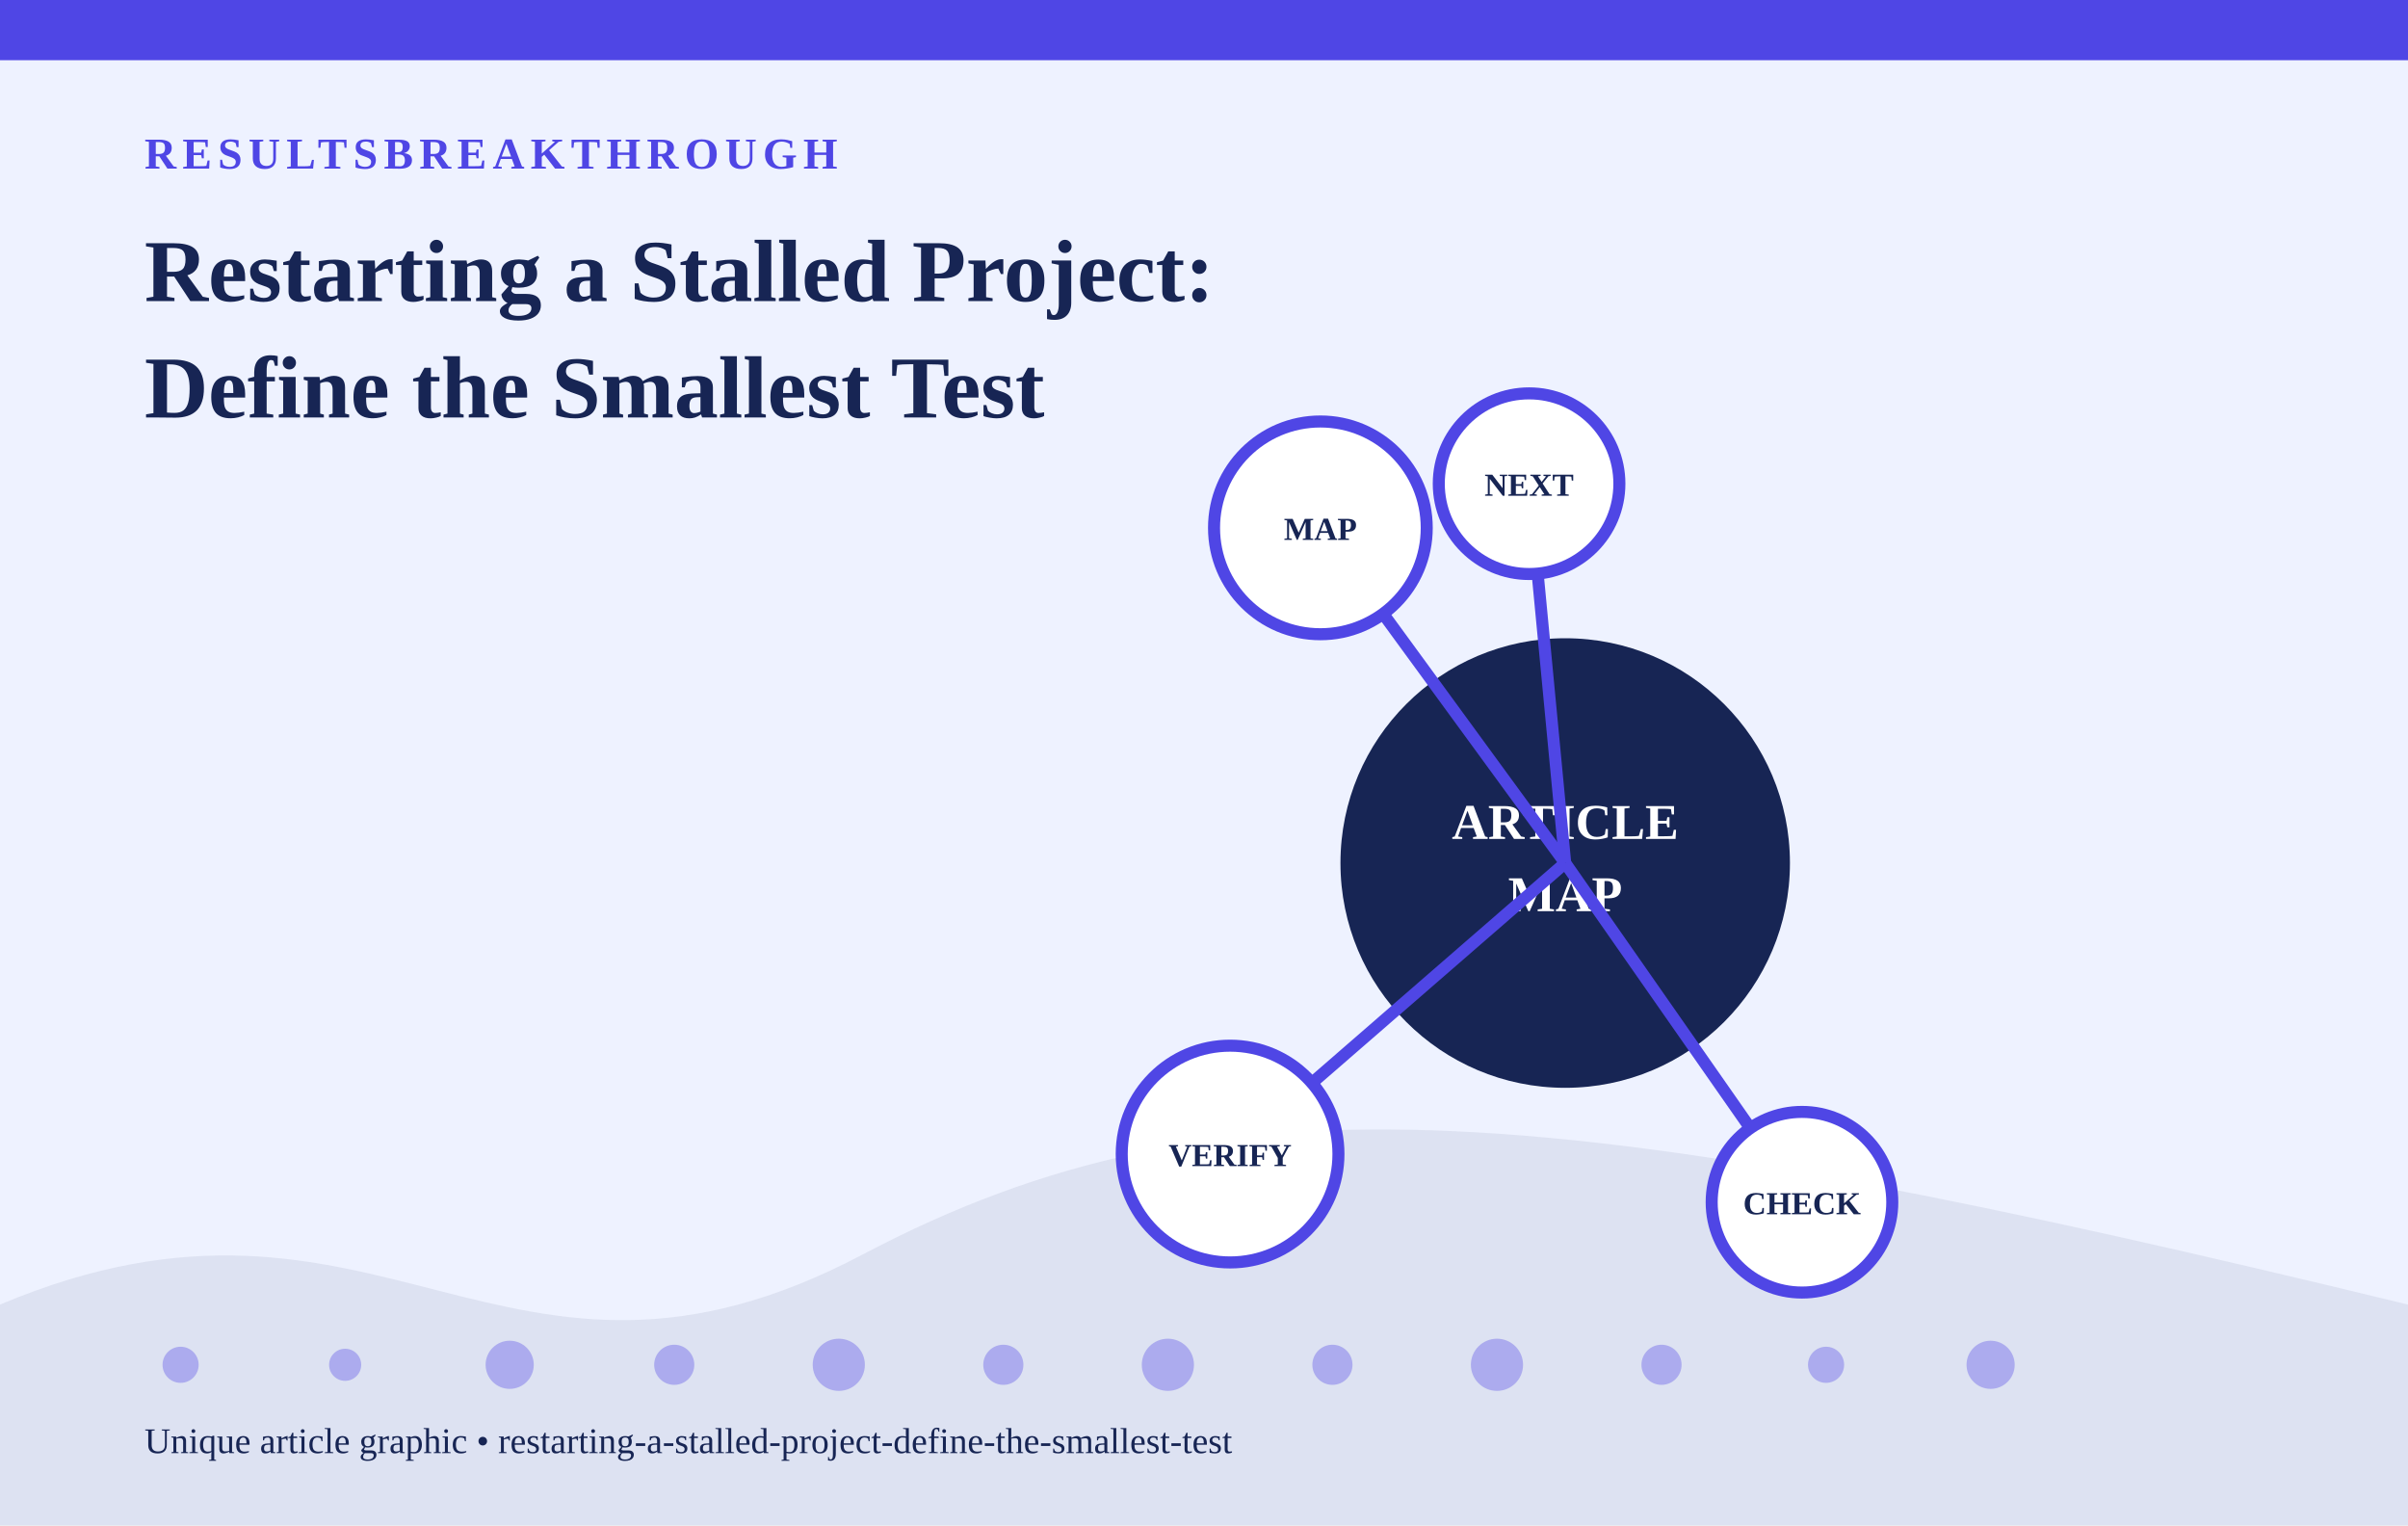
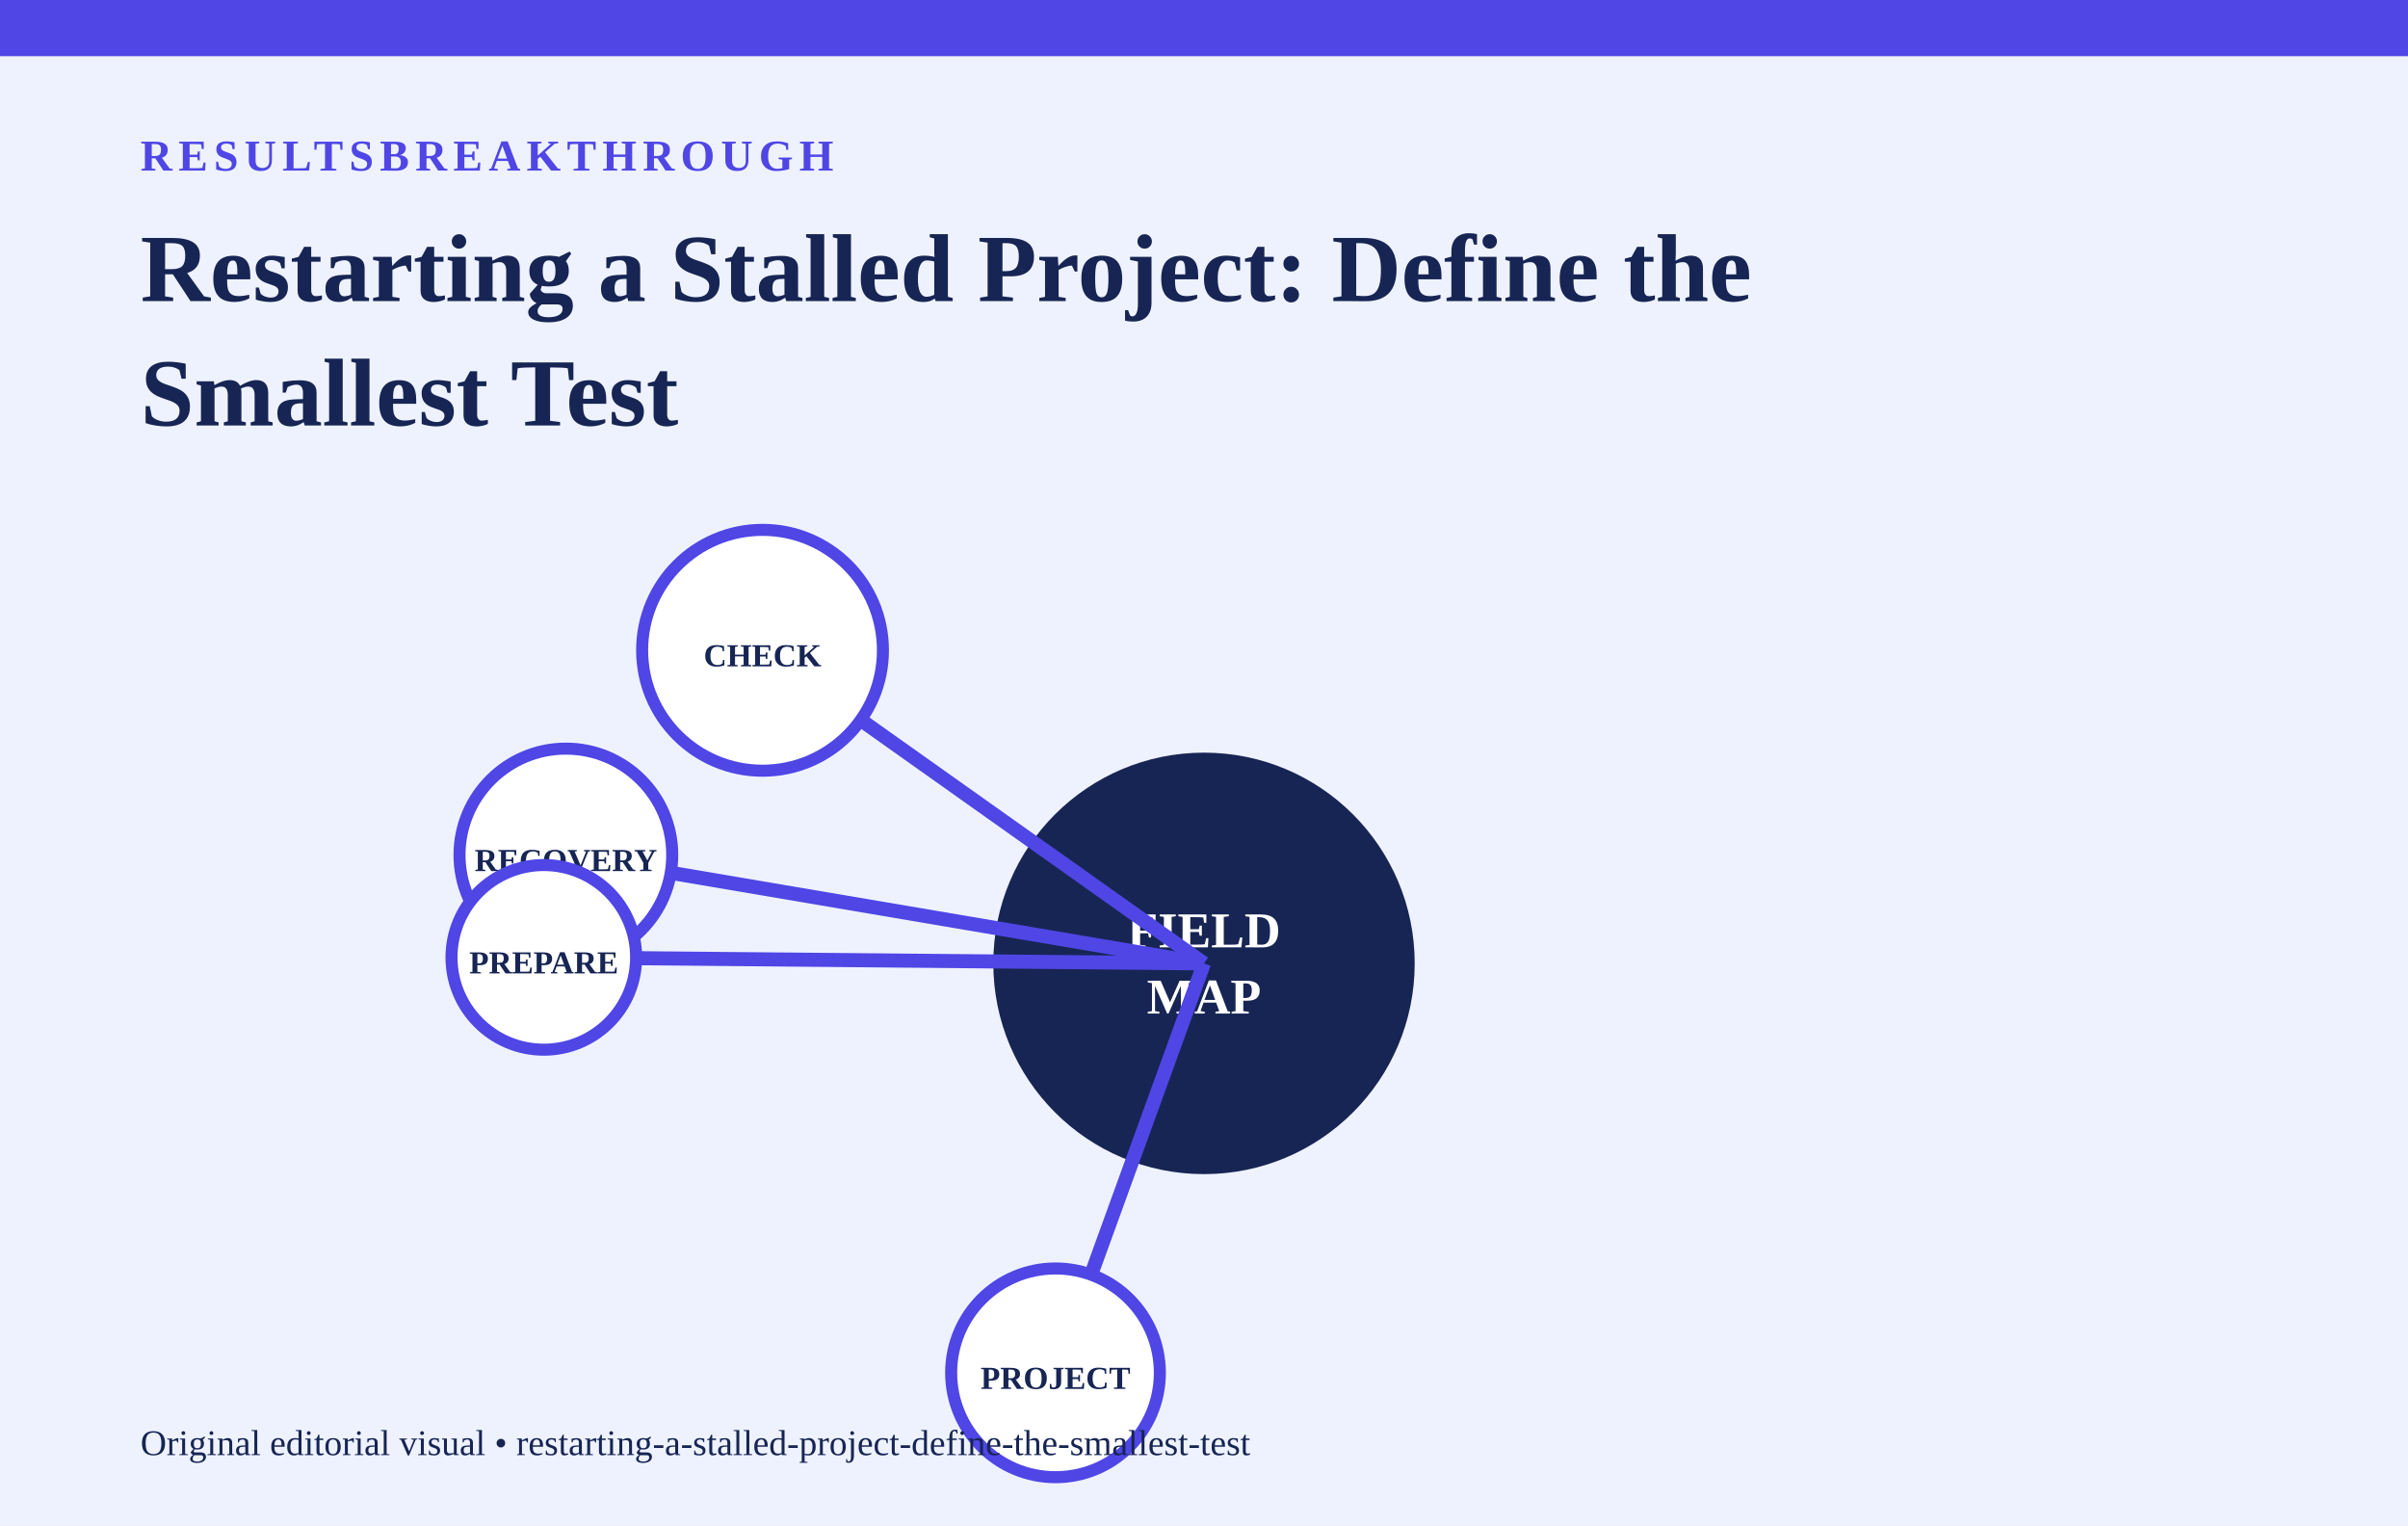
- <svg xmlns="http://www.w3.org/2000/svg" width="1200" height="760" viewBox="0 0 1200 760" role="img" aria-labelledby="title desc">
-   <rect width="1200" height="760" fill="#eef2ff" />
-   <rect width="1200" height="30" fill="#4f46e5" />
-   <path d="M0 650 C190 570 250 720 430 625 S780 548 1200 650 L1200 760 L0 760 Z" fill="#172554" opacity="0.08" />
-   <text x="72" y="84" fill="#4f46e5" font-size="22" font-weight="800" letter-spacing="3">RESULTSBREAKTHROUGH</text>
-   <text x="72" y="150" fill="#172554" font-size="44" font-weight="800">Restarting a Stalled Project:</text>
-   <text x="72" y="208" fill="#172554" font-size="44" font-weight="800">Define the Smallest Test</text>
-   <circle cx="780" cy="430" r="112" fill="#172554" />
-   <text x="780" y="418" text-anchor="middle" fill="white" font-size="25" font-weight="800">ARTICLE</text>
-   <text x="780" y="454" text-anchor="middle" fill="white" font-size="25" font-weight="800">MAP</text>
-   <line x1="780" y1="430" x2="898" y2="599" stroke="#4f46e5" stroke-width="6" />
-   <circle cx="898" cy="599" r="45" fill="white" stroke="#4f46e5" stroke-width="6" />
-   <text x="898" y="605" text-anchor="middle" fill="#172554" font-size="16" font-weight="800">CHECK</text>
-   <line x1="780" y1="430" x2="613" y2="575" stroke="#4f46e5" stroke-width="6" />
-   <circle cx="613" cy="575" r="54" fill="white" stroke="#4f46e5" stroke-width="6" />
-   <text x="613" y="581" text-anchor="middle" fill="#172554" font-size="16" font-weight="800">VERIFY</text>
-   <line x1="780" y1="430" x2="658" y2="263" stroke="#4f46e5" stroke-width="6" />
-   <circle cx="658" cy="263" r="53" fill="white" stroke="#4f46e5" stroke-width="6" />
-   <text x="658" y="269" text-anchor="middle" fill="#172554" font-size="16" font-weight="800">MAP</text>
-   <line x1="780" y1="430" x2="762" y2="241" stroke="#4f46e5" stroke-width="6" />
-   <circle cx="762" cy="241" r="45" fill="white" stroke="#4f46e5" stroke-width="6" />
-   <text x="762" y="247" text-anchor="middle" fill="#172554" font-size="16" font-weight="800">NEXT</text>
-   <circle cx="90" cy="680" r="9" fill="#4f46e5" opacity="0.35" />
-   <circle cx="172" cy="680" r="8" fill="#4f46e5" opacity="0.35" />
-   <circle cx="254" cy="680" r="12" fill="#4f46e5" opacity="0.35" />
-   <circle cx="336" cy="680" r="10" fill="#4f46e5" opacity="0.35" />
-   <circle cx="418" cy="680" r="13" fill="#4f46e5" opacity="0.35" />
-   <circle cx="500" cy="680" r="10" fill="#4f46e5" opacity="0.35" />
-   <circle cx="582" cy="680" r="13" fill="#4f46e5" opacity="0.35" />
-   <circle cx="664" cy="680" r="10" fill="#4f46e5" opacity="0.35" />
-   <circle cx="746" cy="680" r="13" fill="#4f46e5" opacity="0.35" />
-   <circle cx="828" cy="680" r="10" fill="#4f46e5" opacity="0.35" />
-   <circle cx="910" cy="680" r="9" fill="#4f46e5" opacity="0.35" />
-   <circle cx="992" cy="680" r="12" fill="#4f46e5" opacity="0.35" />
-   <text x="72" y="724" fill="#172554" font-size="18">Unique article graphic • restarting-a-stalled-project-define-the-smallest-test</text>
+ <svg xmlns="http://www.w3.org/2000/svg" width="1200" height="760" viewBox="0 0 1200 760" role="img" aria-labelledby="t d">
+   <rect width="1200" height="760" fill="#EEF2FF" />
+   <rect width="1200" height="28" fill="#4F46E5" />
+   <text x="70" y="85" fill="#4F46E5" font-size="22" font-weight="700" letter-spacing="3">RESULTSBREAKTHROUGH</text>
+   <text x="70" y="150" fill="#172554" font-size="48" font-weight="700">Restarting a Stalled Project: Define the</text>
+   <text x="70" y="212" fill="#172554" font-size="48" font-weight="700">Smallest Test</text>
+   <circle cx="600" cy="480" r="105" fill="#172554" />
+   <text x="600" y="472" text-anchor="middle" fill="white" font-size="25" font-weight="700">FIELD</text>
+   <text x="600" y="505" text-anchor="middle" fill="white" font-size="25" font-weight="700">MAP</text>
+   <g>
+     <line x1="600" y1="480" x2="526" y2="684" stroke="#4F46E5" stroke-width="7" />
+     <circle cx="526" cy="684" r="52" fill="white" stroke="#4F46E5" stroke-width="6" />
+     <text x="526" y="692" text-anchor="middle" fill="#172554" font-size="16" font-weight="700">PROJECT</text>
+   </g>
+   <g>
+     <line x1="600" y1="480" x2="282" y2="426" stroke="#4F46E5" stroke-width="7" />
+     <circle cx="282" cy="426" r="53" fill="white" stroke="#4F46E5" stroke-width="6" />
+     <text x="282" y="434" text-anchor="middle" fill="#172554" font-size="16" font-weight="700">RECOVERY</text>
+   </g>
+   <g>
+     <line x1="600" y1="480" x2="271" y2="477" stroke="#4F46E5" stroke-width="7" />
+     <circle cx="271" cy="477" r="46" fill="white" stroke="#4F46E5" stroke-width="6" />
+     <text x="271" y="485" text-anchor="middle" fill="#172554" font-size="16" font-weight="700">PREPARE</text>
+   </g>
+   <g>
+     <line x1="600" y1="480" x2="380" y2="324" stroke="#4F46E5" stroke-width="7" />
+     <circle cx="380" cy="324" r="60" fill="white" stroke="#4F46E5" stroke-width="6" />
+     <text x="380" y="332" text-anchor="middle" fill="#172554" font-size="16" font-weight="700">CHECK</text>
+   </g>
+   <text x="70" y="725" fill="#172554" font-size="18">Original editorial visual • restarting-a-stalled-project-define-the-smallest-test</text>
</svg>
